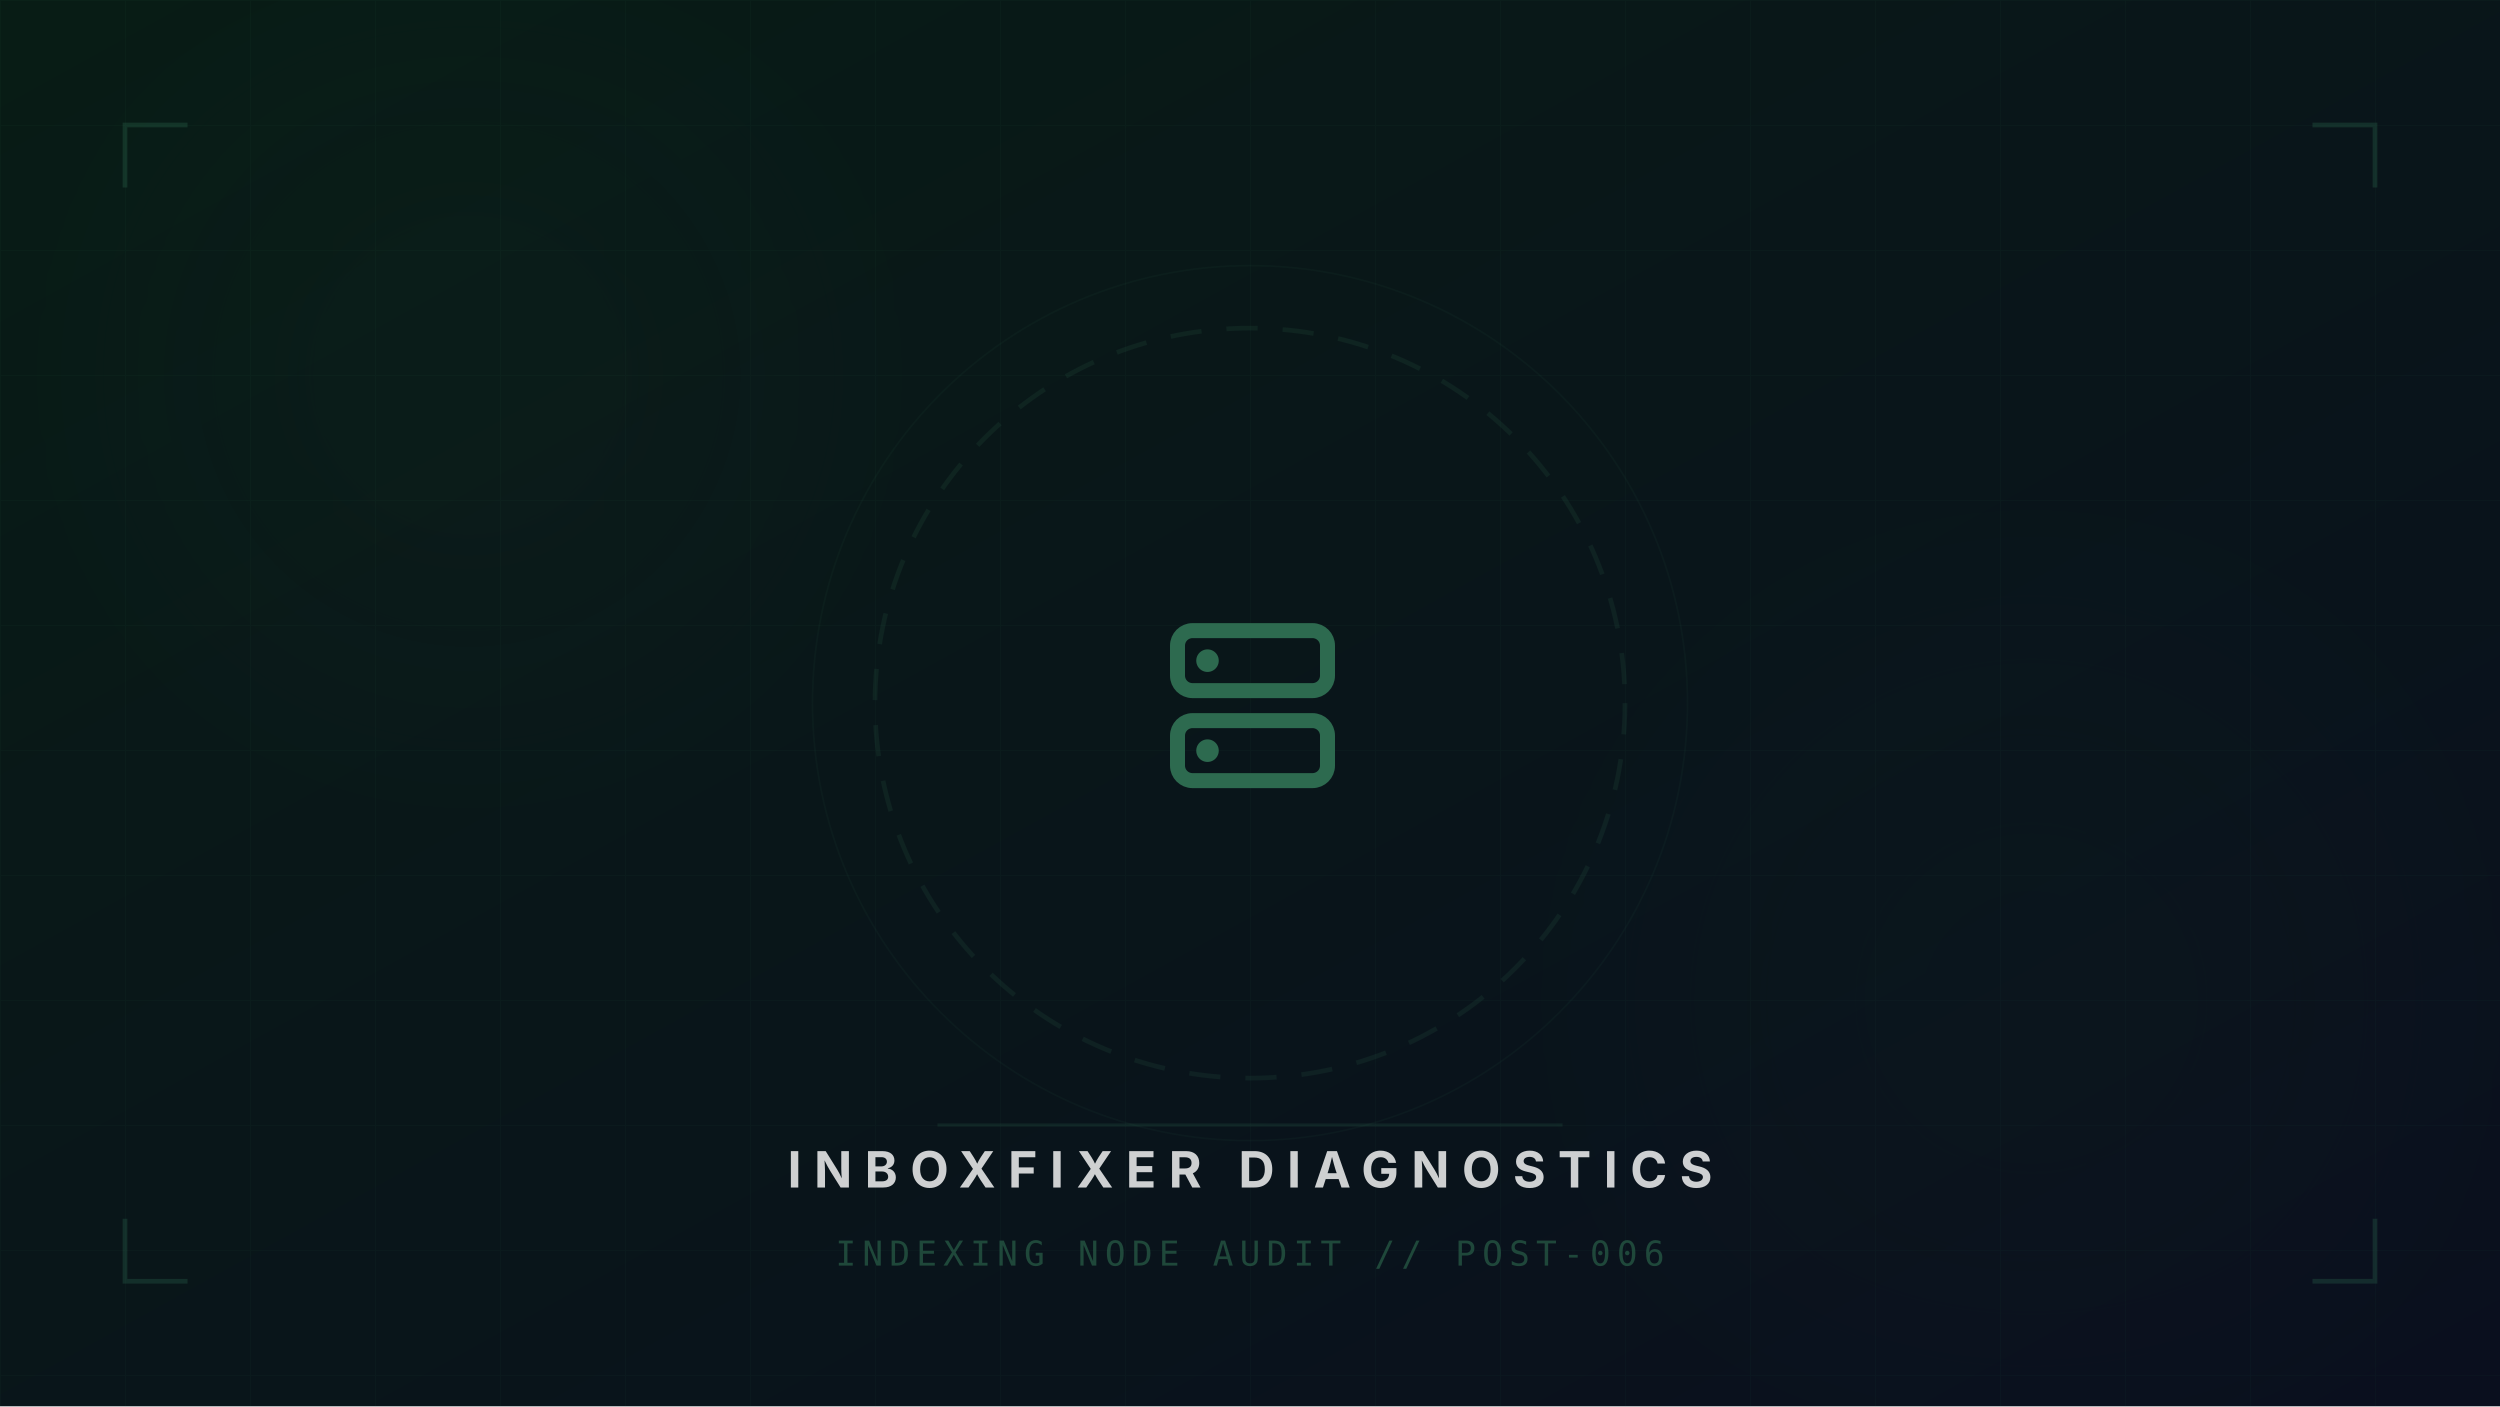
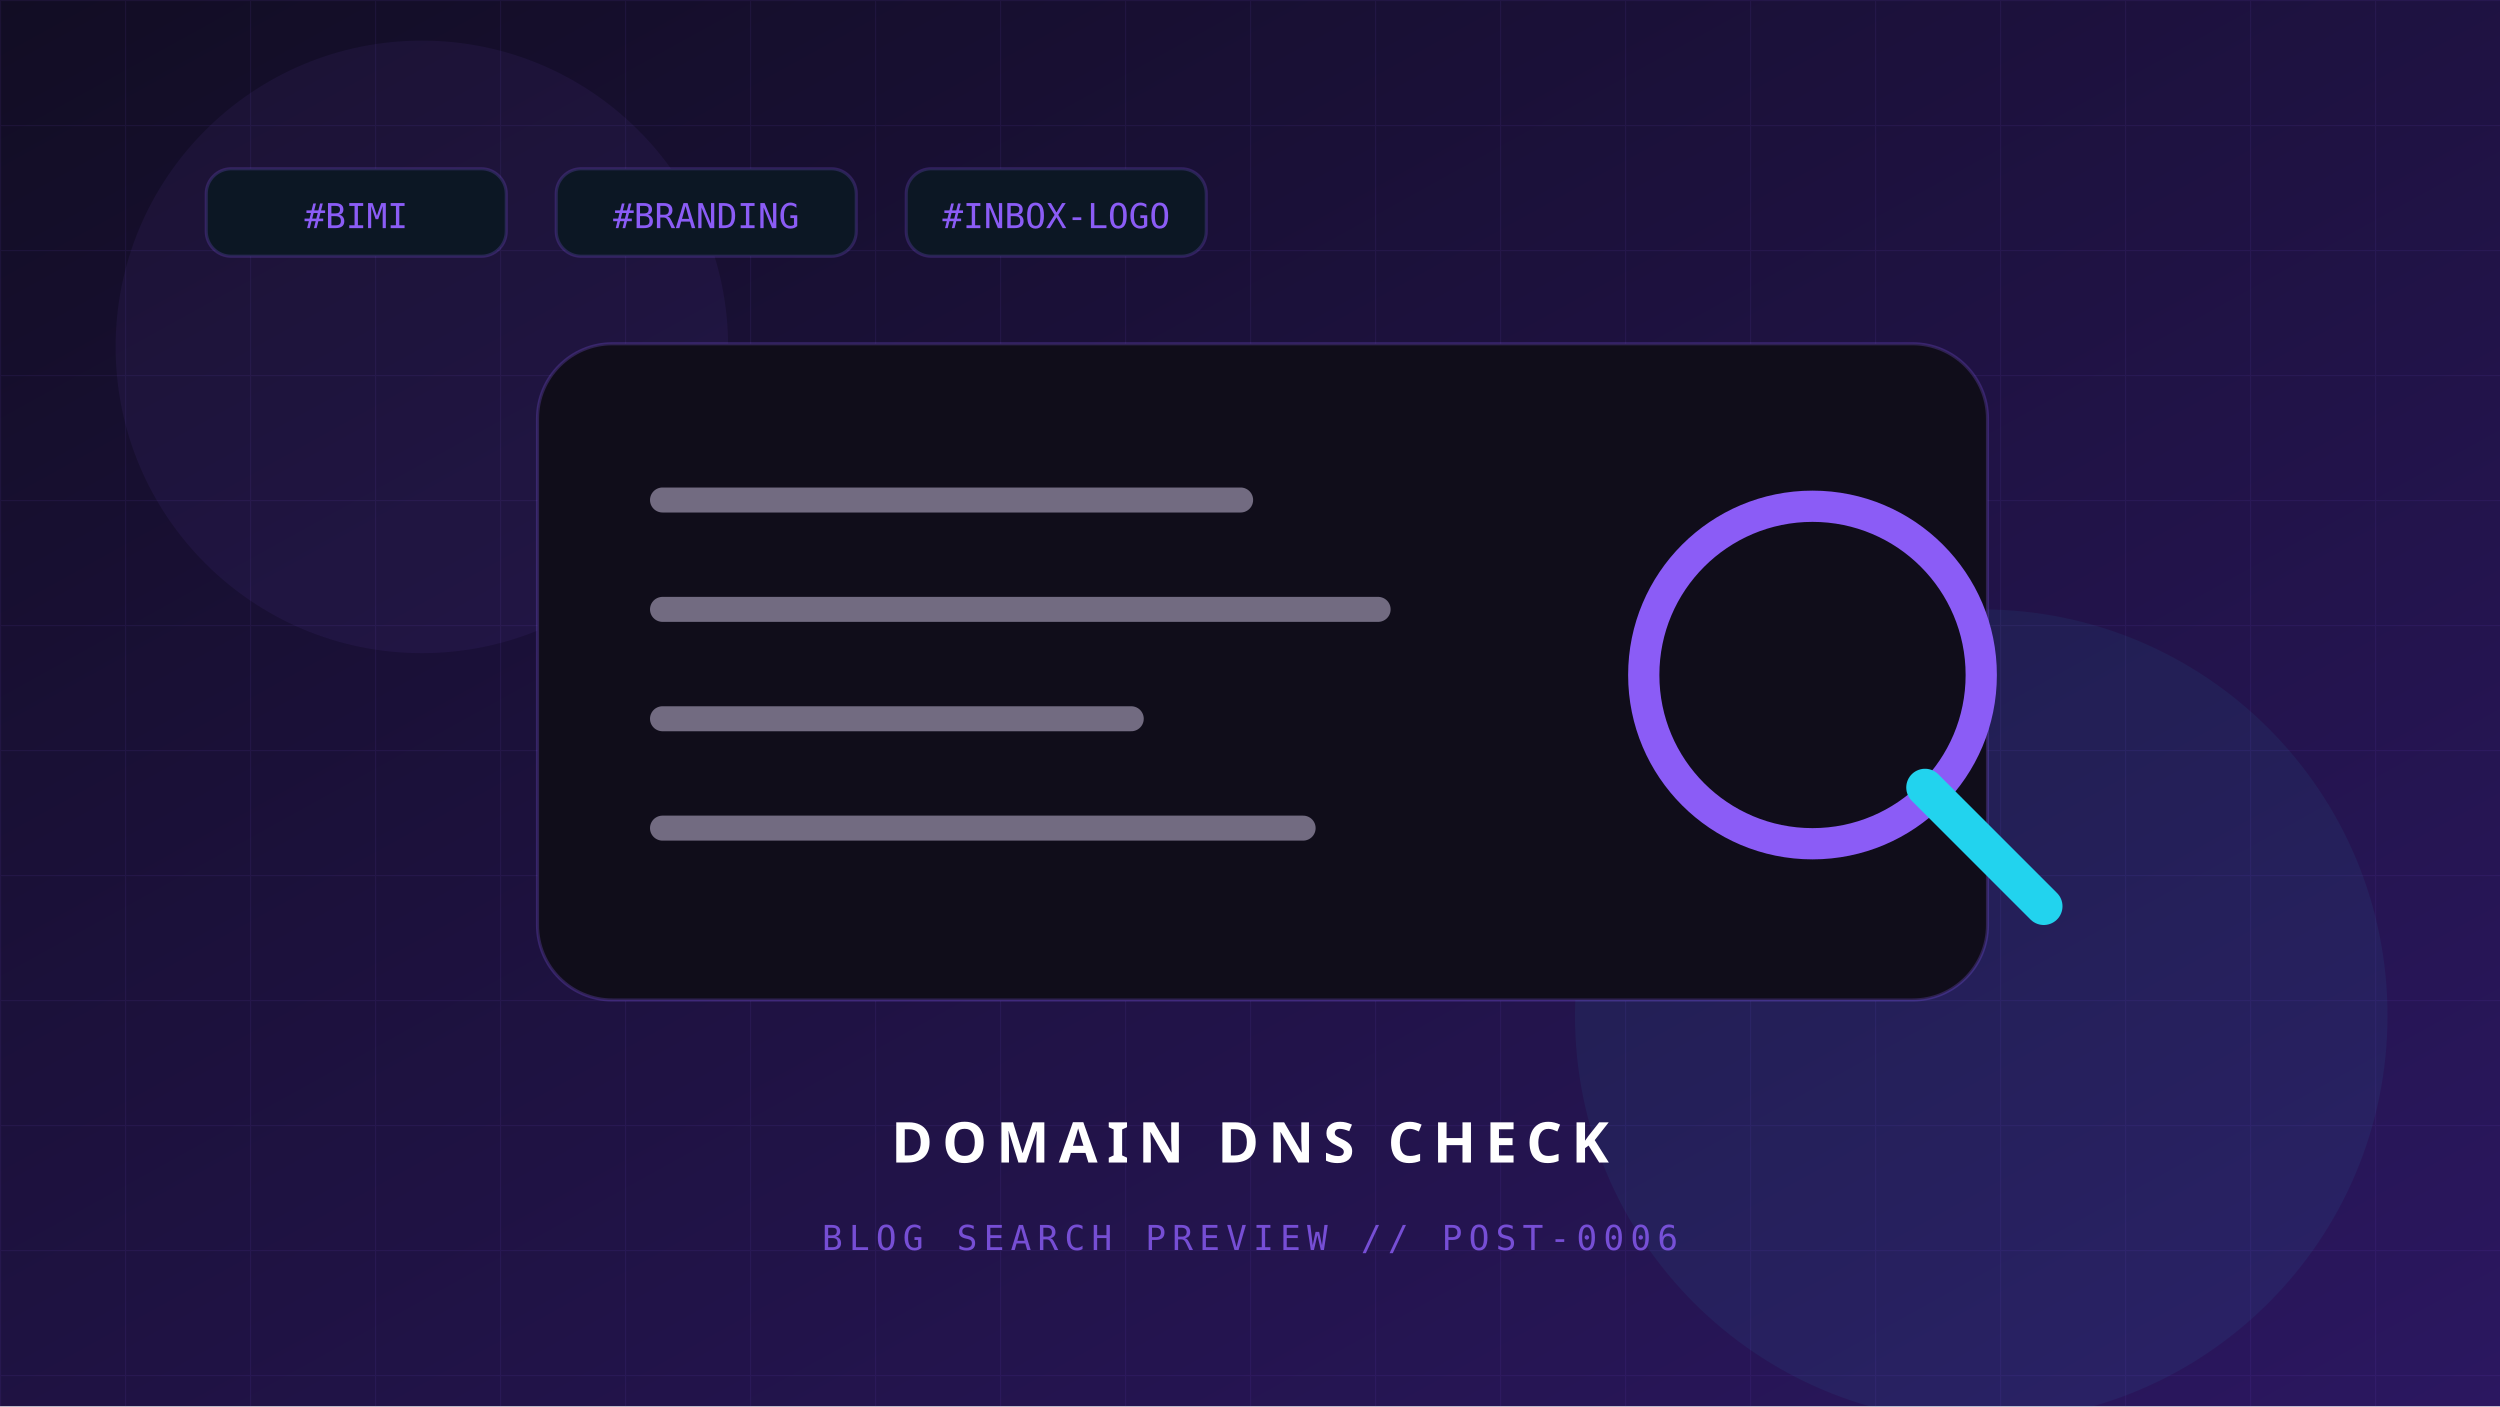
<svg xmlns="http://www.w3.org/2000/svg" viewBox="0 0 800 450" width="100%" height="100%">
  <defs>
    <linearGradient id="grad-6" x1="0%" y1="0%" x2="100%" y2="100%">
-       <stop offset="0%" stop-color="#081c15" />
-       <stop offset="100%" stop-color="#0a0f1e" />
+       <stop offset="0%" stop-color="#120d24" />
+       <stop offset="100%" stop-color="#2b1760" />
    </linearGradient>
    <pattern id="grid-6" width="40" height="40" patternUnits="userSpaceOnUse">
-       <path d="M 40 0 L 0 0 0 40" fill="none" stroke="#2d6a4f" stroke-width="0.5" opacity="0.07" />
+       <path d="M40 0L0 0 0 40" fill="none" stroke="#8b5cf6" stroke-width="0.7" opacity="0.08" />
    </pattern>
  </defs>
  <rect width="800" height="450" fill="url(#grad-6)" />
  <rect width="800" height="450" fill="url(#grid-6)" />
-   <circle cx="150" cy="120" r="100" fill="#2d6a4f" opacity="0.04" filter="blur(40px)" />
-   <circle cx="650" cy="320" r="120" fill="#2d6a4f" opacity="0.03" filter="blur(50px)" />
-   <circle cx="400" cy="225" r="120" fill="none" stroke="#2d6a4f" stroke-width="1.5" stroke-dasharray="10, 8" opacity="0.15" />
-   <circle cx="400" cy="225" r="140" fill="none" stroke="#2d6a4f" stroke-width="0.5" opacity="0.08" />
-   <path d="M 40 60 L 40 40 L 60 40" fill="none" stroke="#2d6a4f" stroke-width="1.5" opacity="0.3" />
-   <path d="M 760 60 L 760 40 L 740 40" fill="none" stroke="#2d6a4f" stroke-width="1.5" opacity="0.3" />
-   <path d="M 40 390 L 40 410 L 60 410" fill="none" stroke="#2d6a4f" stroke-width="1.5" opacity="0.3" />
-   <path d="M 760 390 L 760 410 L 740 410" fill="none" stroke="#2d6a4f" stroke-width="1.5" opacity="0.3" />
-   <g transform="translate(372, 197) scale(2.4)">
-     <rect x="2" y="2" width="20" height="8" rx="2" fill="none" stroke="#2d6a4f" stroke-width="2" />
-     <rect x="2" y="14" width="20" height="8" rx="2" fill="none" stroke="#2d6a4f" stroke-width="2" />
-     <line x1="6" y1="6" x2="6" y2="6.01" stroke="#2d6a4f" stroke-width="3" stroke-linecap="round" />
-     <line x1="6" y1="18" x2="6" y2="18.01" stroke="#2d6a4f" stroke-width="3" stroke-linecap="round" />
-   </g>
-   <text x="400" y="380" font-family="'Syne', 'Inter', sans-serif" font-size="16" font-weight="bold" fill="#ffffff" opacity="0.8" text-anchor="middle" letter-spacing="4">
-     INBOXFIXER DIAGNOSTICS
-   </text>
-   <text x="400" y="405" font-family="'IBM Plex Mono', monospace" font-size="11" fill="#2d6a4f" opacity="0.6" text-anchor="middle" letter-spacing="2">
-     INDEXING NODE AUDIT // POST-006
-   </text>
-   <line x1="300" y1="360" x2="500" y2="360" stroke="#2d6a4f" stroke-width="1" opacity="0.2" />
+   <circle cx="135" cy="111" r="98" fill="#8b5cf6" opacity="0.07" />
+   <circle cx="634" cy="325" r="130" fill="#22d3ee" opacity="0.06" />
+   <rect x="172" y="110" width="464" height="210" rx="24" fill="#100d1a" stroke="#8b5cf6" stroke-opacity="0.25" />
+   <path d="M212 160h185M212 195h229M212 230h150M212 265h205" stroke="#e9ddff" stroke-width="8" stroke-linecap="round" opacity="0.45" />
+   <circle cx="580" cy="216" r="54" fill="none" stroke="#8b5cf6" stroke-width="10" />
+   <path d="M616 252l38 38" stroke="#22d3ee" stroke-width="12" stroke-linecap="round" />
+   <rect x="66" y="54" width="96" height="28" rx="8" fill="#0c1724" stroke="#8b5cf6" stroke-opacity="0.22" />
+   <text x="114" y="73" font-family="'IBM Plex Mono', monospace" font-size="11" fill="#8b5cf6" text-anchor="middle">#BIMI</text>
+   <rect x="178" y="54" width="96" height="28" rx="8" fill="#0c1724" stroke="#8b5cf6" stroke-opacity="0.22" />
+   <text x="226" y="73" font-family="'IBM Plex Mono', monospace" font-size="11" fill="#8b5cf6" text-anchor="middle">#BRANDING</text>
+   <rect x="290" y="54" width="96" height="28" rx="8" fill="#0c1724" stroke="#8b5cf6" stroke-opacity="0.22" />
+   <text x="338" y="73" font-family="'IBM Plex Mono', monospace" font-size="11" fill="#8b5cf6" text-anchor="middle">#INBOX-LOGO</text>
+   <text x="400" y="372" font-family="'Syne', sans-serif" font-size="18" font-weight="700" fill="#ffffff" text-anchor="middle" letter-spacing="3">DOMAIN DNS CHECK</text>
+   <text x="400" y="400" font-family="'IBM Plex Mono', monospace" font-size="11" fill="#8b5cf6" opacity="0.8" text-anchor="middle" letter-spacing="2">BLOG SEARCH PREVIEW // POST-0006</text>
</svg>
